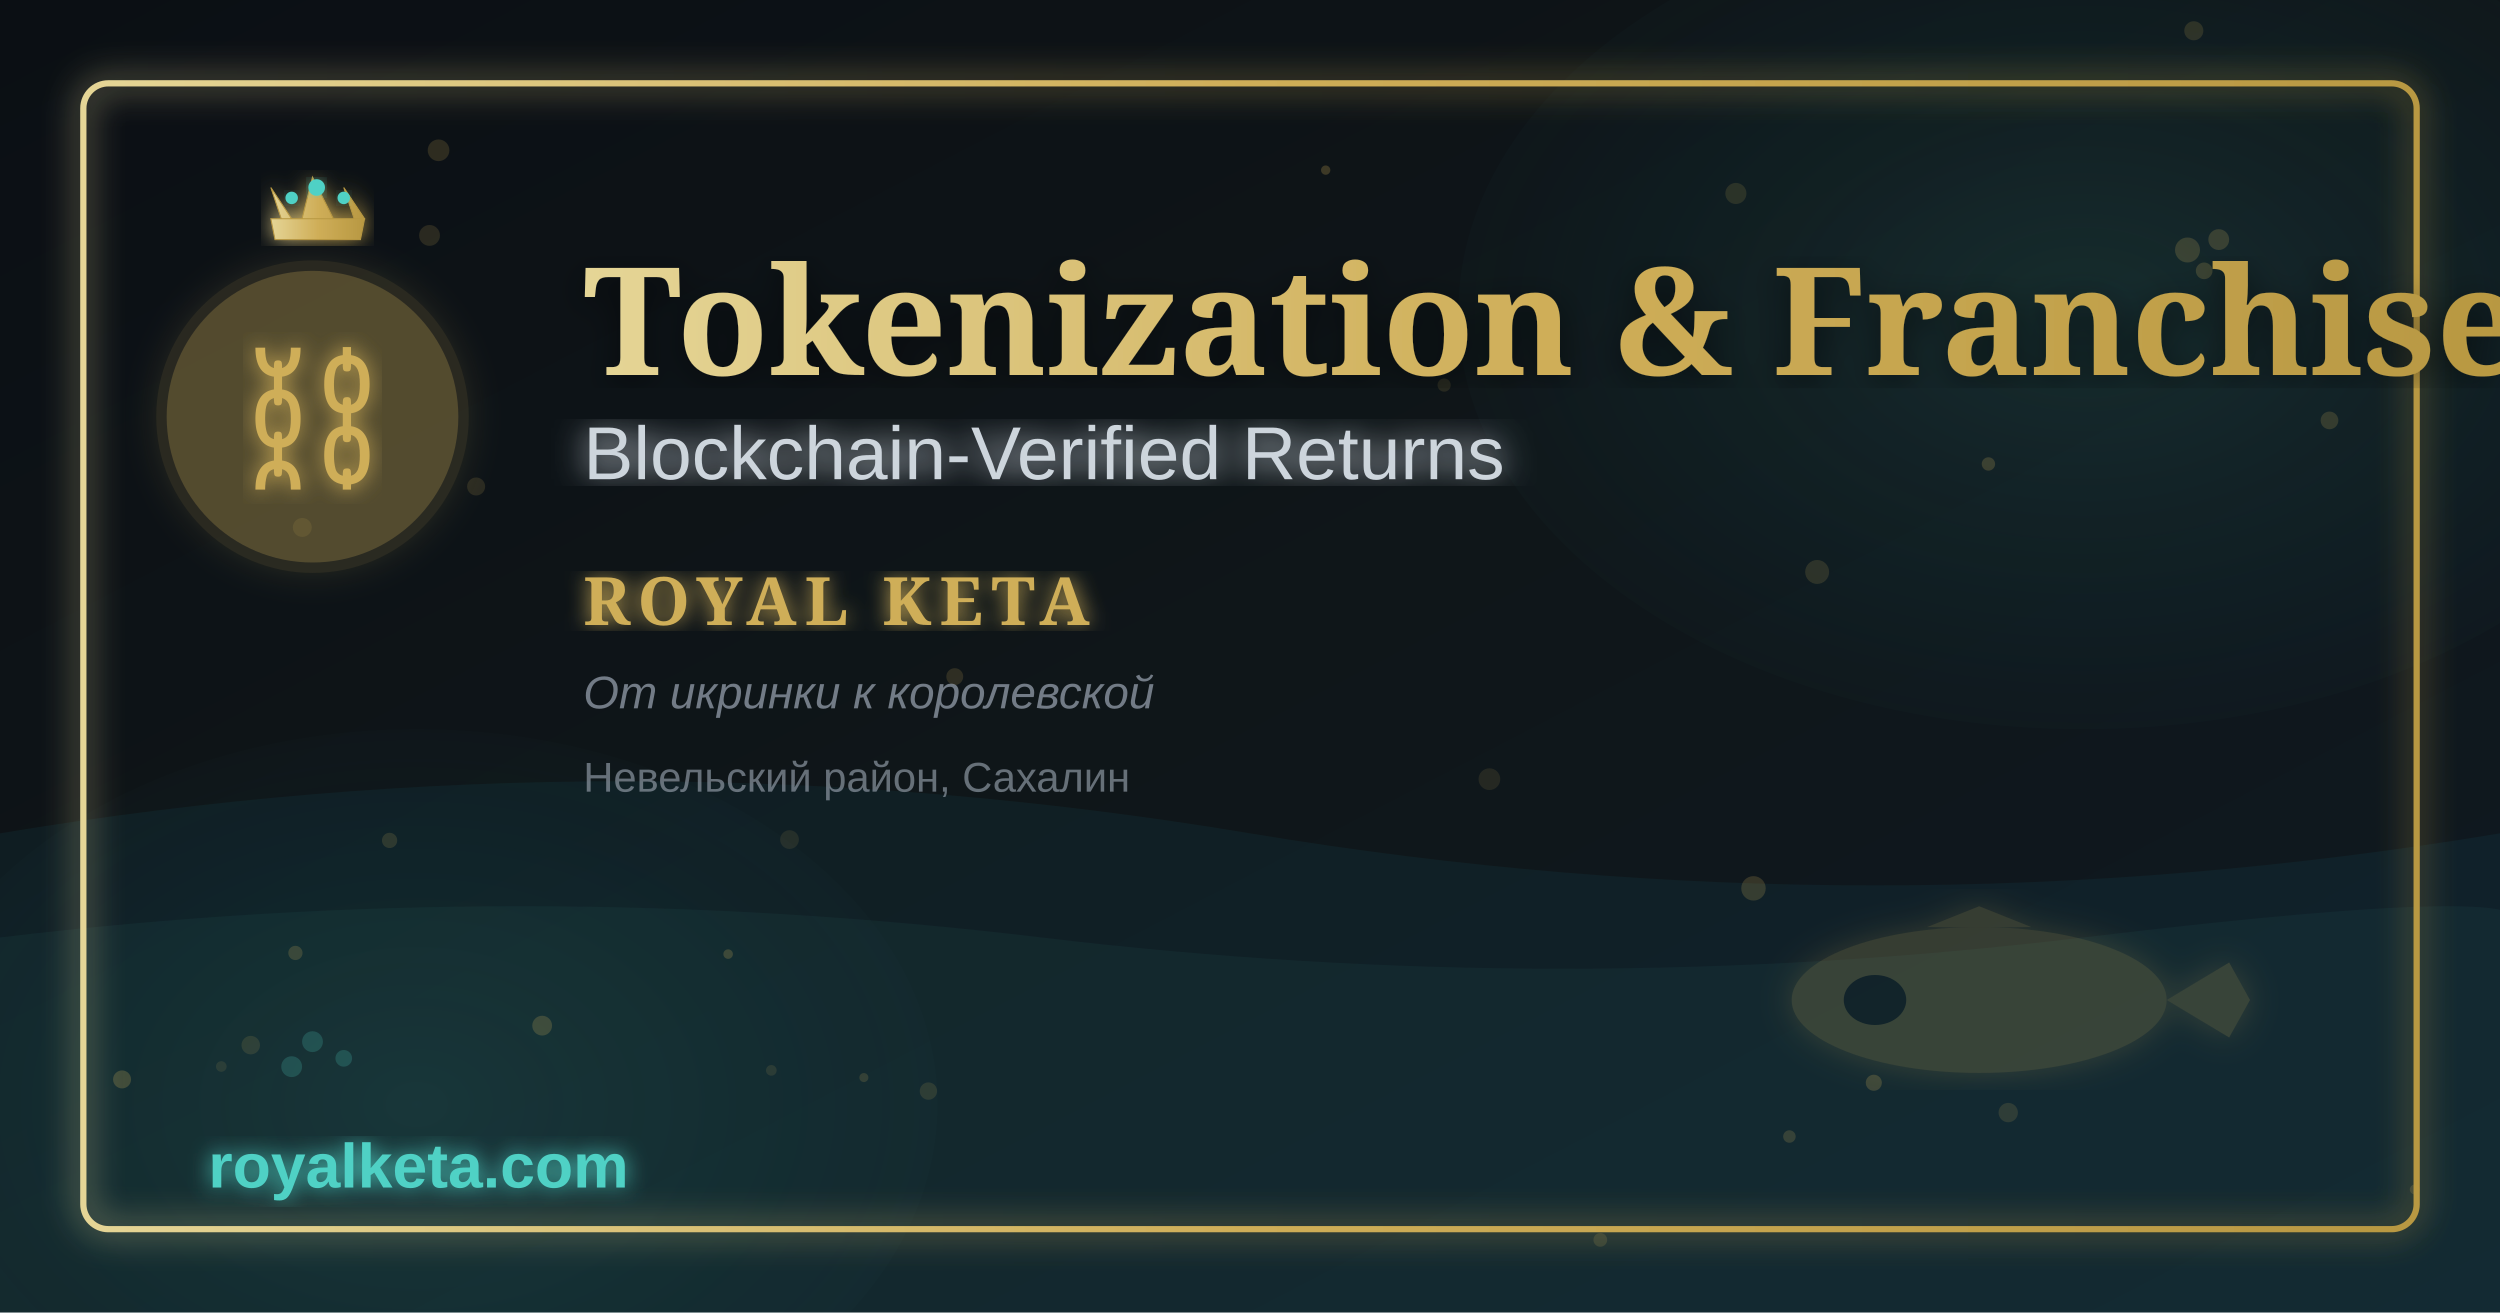
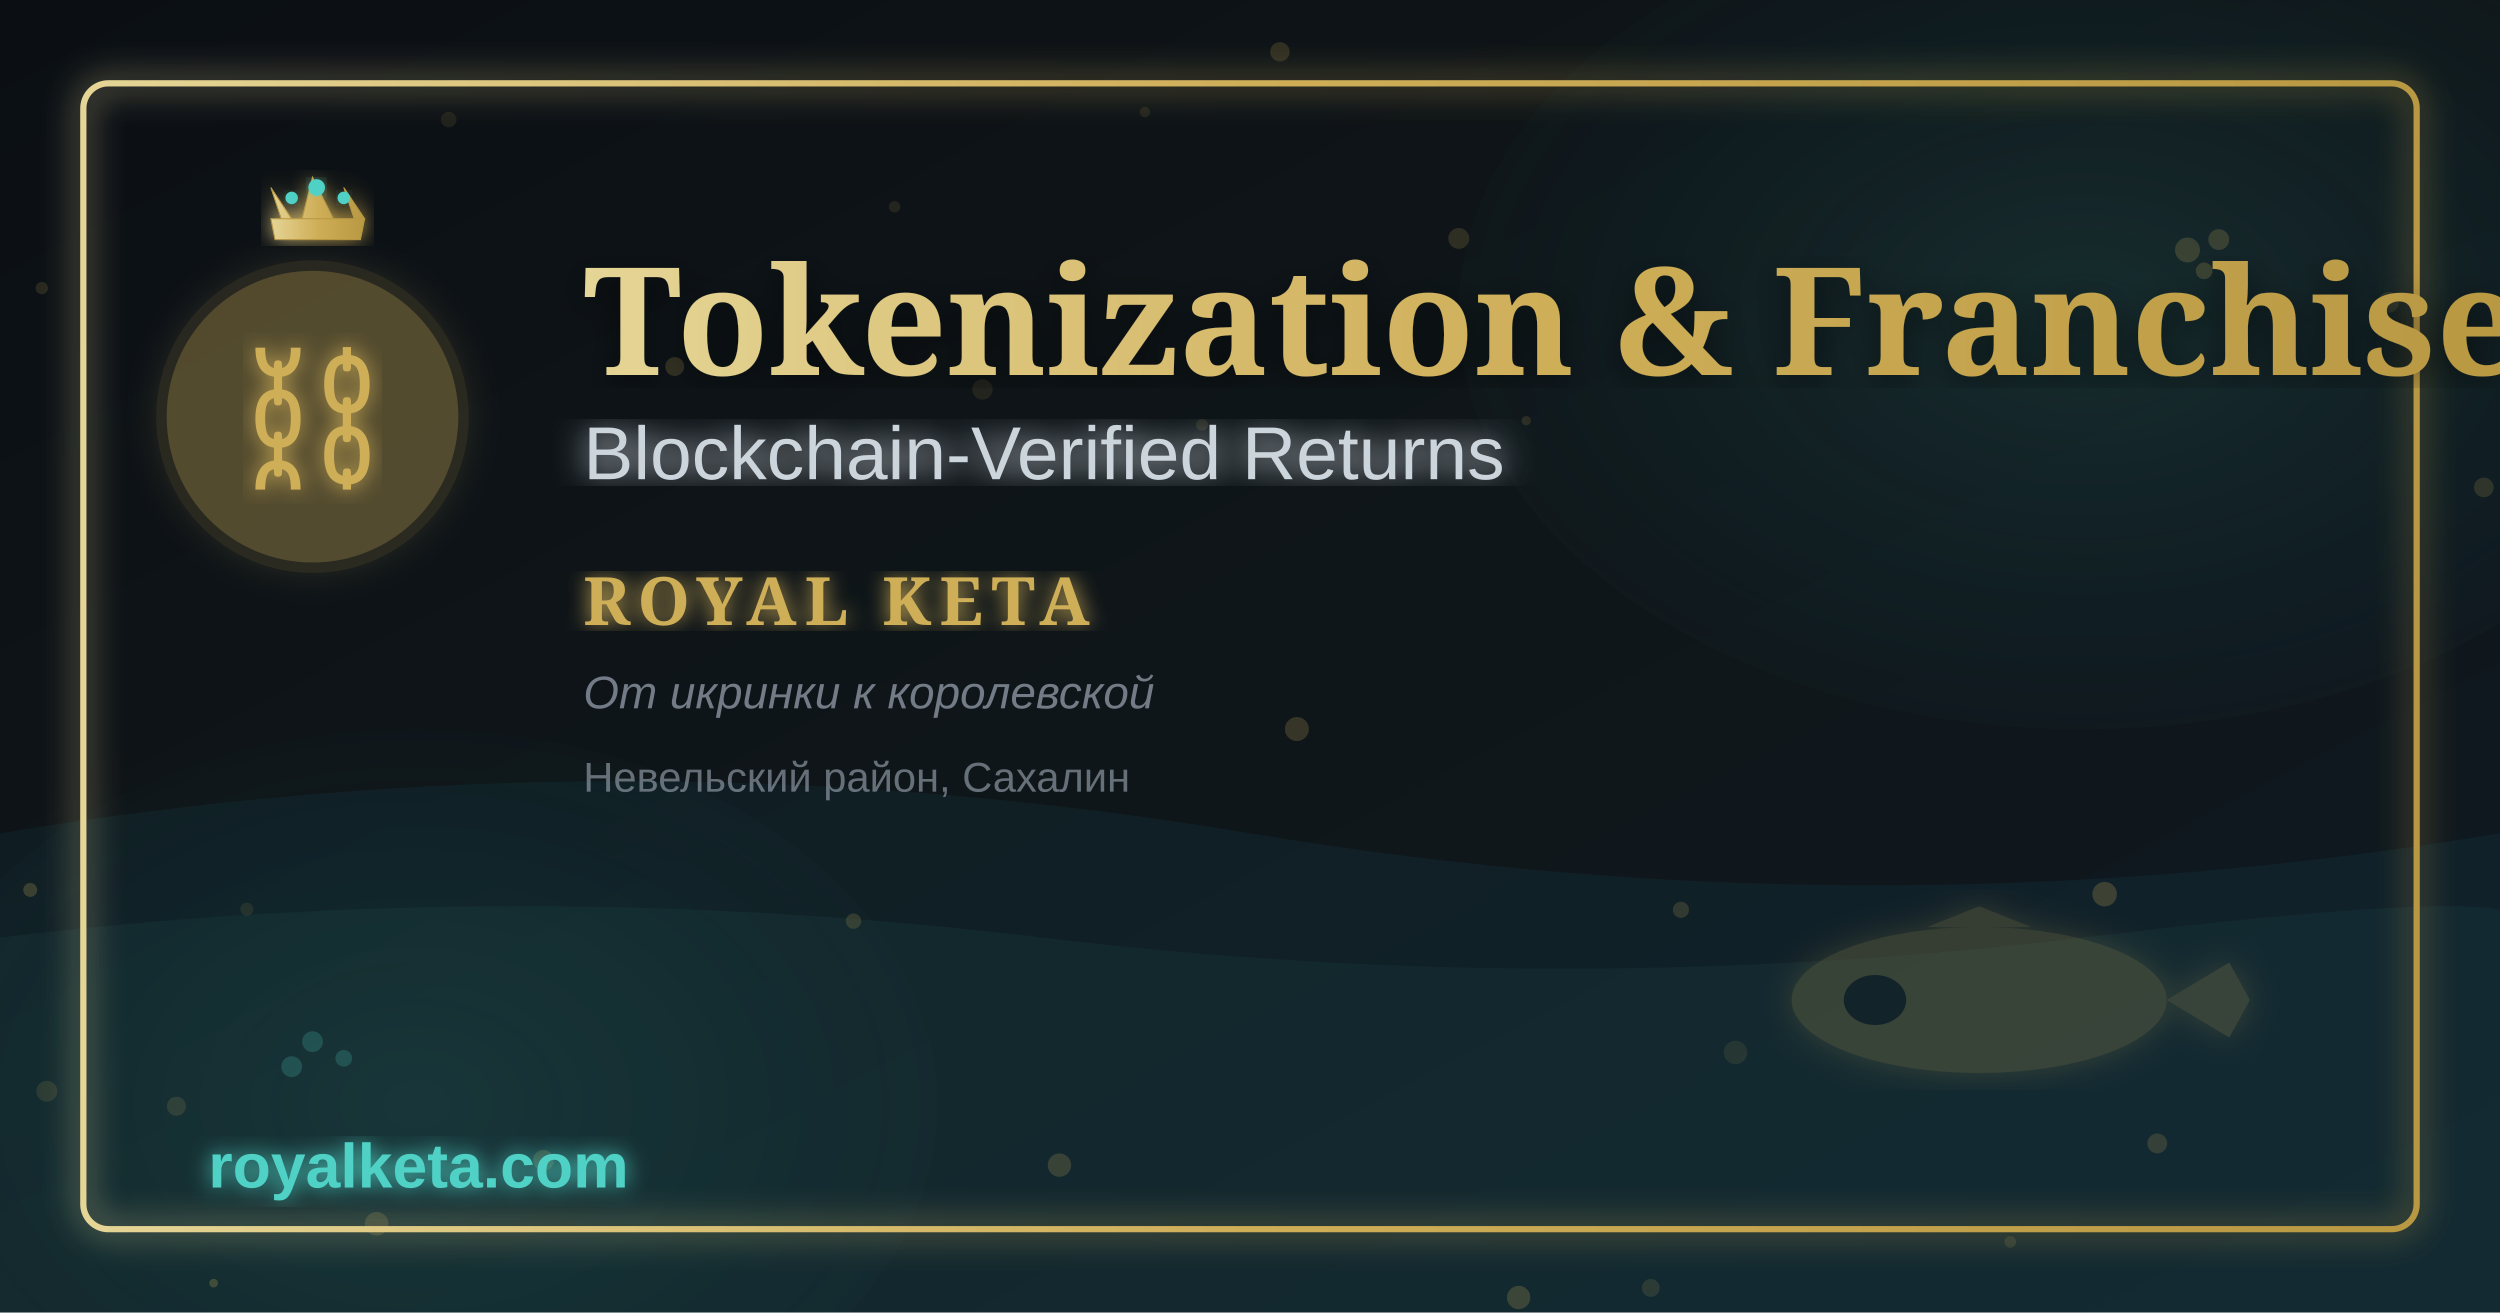
<svg xmlns="http://www.w3.org/2000/svg" width="1200" height="630">
  <defs>
    <linearGradient id="bgGradient" x1="0%" y1="0%" x2="100%" y2="100%">
      <stop offset="0%" style="stop-color:#0B0F14;stop-opacity:1" />
      <stop offset="50%" style="stop-color:#0F1619;stop-opacity:1" />
      <stop offset="100%" style="stop-color:#0F1922;stop-opacity:1" />
    </linearGradient>
    <linearGradient id="goldGradient" x1="0%" y1="0%" x2="100%" y2="0%">
      <stop offset="0%" style="stop-color:#E5D596;stop-opacity:1" />
      <stop offset="50%" style="stop-color:#CFAE58;stop-opacity:1" />
      <stop offset="100%" style="stop-color:#B89842;stop-opacity:1" />
    </linearGradient>
    <radialGradient id="oceanGradient" cx="50%" cy="50%" r="50%">
      <stop offset="0%" style="stop-color:#4FD1C5;stop-opacity:0.3" />
      <stop offset="100%" style="stop-color:#1E90A0;stop-opacity:0.05" />
    </radialGradient>
    <filter id="glow">
      <feGaussianBlur stdDeviation="5" result="coloredBlur" />
      <feMerge>
        <feMergeNode in="coloredBlur" />
        <feMergeNode in="SourceGraphic" />
      </feMerge>
    </filter>
    <filter id="softGlow">
      <feGaussianBlur stdDeviation="8" result="coloredBlur" />
      <feMerge>
        <feMergeNode in="coloredBlur" />
        <feMergeNode in="SourceGraphic" />
      </feMerge>
    </filter>
    <filter id="shadow">
      <feDropShadow dx="0" dy="4" stdDeviation="8" flood-color="#000000" flood-opacity="0.5" />
    </filter>
  </defs>
  <rect width="1200" height="630" fill="url(#bgGradient)" />
  <ellipse cx="1000" cy="150" rx="300" ry="200" fill="url(#oceanGradient)" opacity="0.4" />
  <ellipse cx="200" cy="530" rx="250" ry="180" fill="url(#oceanGradient)" opacity="0.3" />
  <path d="M 0 400 Q 300 350 600 400 T 1200 400 L 1200 630 L 0 630 Z" fill="#1E90A0" opacity="0.08" />
  <path d="M 0 450 Q 250 420 500 450 T 1000 450 T 1200 450 L 1200 630 L 0 630 Z" fill="#4FD1C5" opacity="0.05" />
-   <circle cx="714.913" cy="374" r="5.206" fill="#CFAE58" opacity="0.119" />
-   <circle cx="260.237" cy="492.309" r="4.749" fill="#CFAE58" opacity="0.215" />
-   <circle cx="872.232" cy="274.542" r="5.741" fill="#CFAE58" opacity="0.16" />
-   <circle cx="954.447" cy="222.702" r="3.21" fill="#CFAE58" opacity="0.211" />
-   <circle cx="370.231" cy="513.781" r="2.55" fill="#CFAE58" opacity="0.127" />
-   <circle cx="636.323" cy="81.659" r="2.238" fill="#CFAE58" opacity="0.24" />
-   <circle cx="1159.075" cy="570.952" r="2.357" fill="#CFAE58" opacity="0.183" />
-   <circle cx="378.971" cy="402.994" r="4.498" fill="#CFAE58" opacity="0.112" />
-   <circle cx="1053.022" cy="14.768" r="4.588" fill="#CFAE58" opacity="0.154" />
-   <circle cx="187.004" cy="403.403" r="3.659" fill="#CFAE58" opacity="0.164" />
-   <circle cx="445.641" cy="523.721" r="4.166" fill="#CFAE58" opacity="0.144" />
-   <circle cx="349.504" cy="457.97" r="2.289" fill="#CFAE58" opacity="0.225" />
-   <circle cx="414.655" cy="517.231" r="2.166" fill="#CFAE58" opacity="0.169" />
-   <circle cx="833.226" cy="92.863" r="5.068" fill="#CFAE58" opacity="0.144" />
-   <circle cx="899.424" cy="519.725" r="3.861" fill="#CFAE58" opacity="0.223" />
-   <circle cx="120.361" cy="501.668" r="4.436" fill="#CFAE58" opacity="0.137" />
-   <circle cx="963.954" cy="534.041" r="4.645" fill="#CFAE58" opacity="0.15" />
-   <circle cx="141.803" cy="457.415" r="3.414" fill="#CFAE58" opacity="0.205" />
-   <circle cx="458.285" cy="324.773" r="4.047" fill="#CFAE58" opacity="0.168" />
-   <circle cx="58.587" cy="518.121" r="4.314" fill="#CFAE58" opacity="0.239" />
-   <circle cx="693.188" cy="184.835" r="3.171" fill="#CFAE58" opacity="0.13" />
-   <circle cx="1118.153" cy="201.799" r="4.244" fill="#CFAE58" opacity="0.184" />
-   <circle cx="145.104" cy="253.175" r="4.521" fill="#CFAE58" opacity="0.122" />
-   <circle cx="768.15" cy="595.144" r="3.297" fill="#CFAE58" opacity="0.156" />
-   <circle cx="106.224" cy="511.922" r="2.541" fill="#CFAE58" opacity="0.121" />
-   <circle cx="841.673" cy="426.412" r="5.869" fill="#CFAE58" opacity="0.202" />
-   <circle cx="206.171" cy="113.006" r="5.007" fill="#CFAE58" opacity="0.153" />
-   <circle cx="858.915" cy="545.532" r="3" fill="#CFAE58" opacity="0.191" />
-   <circle cx="228.539" cy="233.517" r="4.323" fill="#CFAE58" opacity="0.149" />
-   <circle cx="210.506" cy="72.141" r="5.201" fill="#CFAE58" opacity="0.172" />
+   <circle cx="508.525" cy="559.26" r="5.617" fill="#CFAE58" opacity="0.196" />
+   <circle cx="549.532" cy="53.819" r="2.502" fill="#CFAE58" opacity="0.111" />
+   <circle cx="700.207" cy="114.438" r="5.024" fill="#CFAE58" opacity="0.17" />
+   <circle cx="792.363" cy="618.2" r="4.288" fill="#CFAE58" opacity="0.14" />
+   <circle cx="180.786" cy="587.407" r="5.677" fill="#CFAE58" opacity="0.179" />
+   <circle cx="215.401" cy="57.42" r="3.719" fill="#CFAE58" opacity="0.103" />
+   <circle cx="651.685" cy="152.935" r="3.215" fill="#CFAE58" opacity="0.21" />
+   <circle cx="20.057" cy="138.272" r="2.948" fill="#CFAE58" opacity="0.149" />
+   <circle cx="1146.492" cy="145.06" r="5.017" fill="#CFAE58" opacity="0.134" />
+   <circle cx="429.4" cy="99.263" r="2.736" fill="#CFAE58" opacity="0.119" />
+   <circle cx="806.839" cy="436.705" r="3.892" fill="#CFAE58" opacity="0.179" />
+   <circle cx="260.865" cy="556.965" r="5.024" fill="#CFAE58" opacity="0.193" />
+   <circle cx="22.482" cy="523.816" r="5.012" fill="#CFAE58" opacity="0.129" />
+   <circle cx="1192.228" cy="233.938" r="4.703" fill="#CFAE58" opacity="0.17" />
+   <circle cx="409.677" cy="442.146" r="3.683" fill="#CFAE58" opacity="0.185" />
+   <circle cx="323.871" cy="175.928" r="4.537" fill="#CFAE58" opacity="0.209" />
+   <circle cx="118.47" cy="436.421" r="3.134" fill="#CFAE58" opacity="0.112" />
+   <circle cx="84.698" cy="531.012" r="4.582" fill="#CFAE58" opacity="0.141" />
+   <circle cx="14.503" cy="427.176" r="3.347" fill="#CFAE58" opacity="0.227" />
+   <circle cx="622.517" cy="349.936" r="5.758" fill="#CFAE58" opacity="0.208" />
+   <circle cx="732.589" cy="201.918" r="2.222" fill="#CFAE58" opacity="0.145" />
+   <circle cx="102.532" cy="615.9" r="2.082" fill="#CFAE58" opacity="0.245" />
+   <circle cx="728.95" cy="622.8" r="5.6" fill="#CFAE58" opacity="0.222" />
+   <circle cx="1010.22" cy="429.199" r="5.889" fill="#CFAE58" opacity="0.231" />
+   <circle cx="614.358" cy="24.852" r="4.667" fill="#CFAE58" opacity="0.173" />
+   <circle cx="471.59" cy="186.925" r="4.9" fill="#CFAE58" opacity="0.108" />
+   <circle cx="576.981" cy="203.946" r="2.834" fill="#CFAE58" opacity="0.111" />
+   <circle cx="964.936" cy="596.131" r="2.796" fill="#CFAE58" opacity="0.135" />
+   <circle cx="833.025" cy="505.154" r="5.654" fill="#CFAE58" opacity="0.103" />
+   <circle cx="1035.473" cy="548.85" r="4.772" fill="#CFAE58" opacity="0.179" />
  <rect x="40" y="40" width="1120" height="550" fill="none" stroke="url(#goldGradient)" stroke-width="3" rx="12" filter="url(#softGlow)" />
  <circle cx="150" cy="200" r="75" fill="#CFAE58" opacity="0.15" filter="url(#softGlow)" />
  <circle cx="150" cy="200" r="70" fill="#CFAE58" opacity="0.25" />
  <text x="150" y="235" font-size="90" text-anchor="middle" fill="#CFAE58" filter="url(#glow)">⛓️</text>
  <g transform="translate(100, 70)">
    <path d="M 30 20 L 40 35 L 35 35 Z M 50 15 L 60 35 L 45 35 Z M 65 20 L 75 35 L 70 35 Z M 30 35 L 75 35 L 73 45 L 32 45 Z" fill="url(#goldGradient)" filter="url(#glow)" stroke="#B89842" stroke-width="0.5" />
    <circle cx="40" cy="25" r="3" fill="#4FD1C5" filter="url(#glow)" />
    <circle cx="52" cy="20" r="4" fill="#4FD1C5" filter="url(#glow)" />
    <circle cx="65" cy="25" r="3" fill="#4FD1C5" filter="url(#glow)" />
  </g>
  <text x="280" y="180" font-family="Georgia, serif" font-size="72" font-weight="bold" fill="url(#goldGradient)" filter="url(#shadow)">Tokenization &amp; Franchise</text>
  <text x="280" y="230" font-family="Arial, sans-serif" font-size="36" fill="#D6DEE6" opacity="0.95" filter="url(#softGlow)">Blockchain-Verified Returns</text>
  <text x="280" y="300" font-family="Georgia, serif" font-size="32" font-weight="bold" fill="#CFAE58" letter-spacing="4" filter="url(#glow)">ROYAL KETA</text>
  <text x="280" y="340" font-family="Arial, sans-serif" font-size="22" font-style="italic" fill="#8B95A1" opacity="0.8">От икринки к королевской</text>
  <text x="280" y="380" font-family="Arial, sans-serif" font-size="20" fill="#8B95A1" opacity="0.7">Невельский район, Сахалин</text>
  <text x="100" y="570" font-family="Arial, sans-serif" font-size="30" font-weight="bold" fill="#4FD1C5" filter="url(#glow)">royalketa.com</text>
  <g transform="translate(950, 480)" opacity="0.2" filter="url(#softGlow)">
    <ellipse cx="0" cy="0" rx="90" ry="35" fill="#CFAE58" />
    <path d="M 90 0 L 120 -18 L 130 0 L 120 18 Z" fill="#CFAE58" />
    <path d="M -25 -35 L 0 -45 L 25 -35 Z" fill="#CFAE58" />
    <ellipse cx="-50" cy="0" rx="15" ry="12" fill="#0B0F14" />
  </g>
  <g opacity="0.2">
    <circle cx="1050" cy="120" r="6" fill="#CFAE58" />
    <circle cx="1065" cy="115" r="5" fill="#CFAE58" />
    <circle cx="1058" cy="130" r="4" fill="#CFAE58" />
    <circle cx="150" cy="500" r="5" fill="#4FD1C5" />
    <circle cx="165" cy="508" r="4" fill="#4FD1C5" />
    <circle cx="140" cy="512" r="5" fill="#4FD1C5" />
  </g>
</svg>
